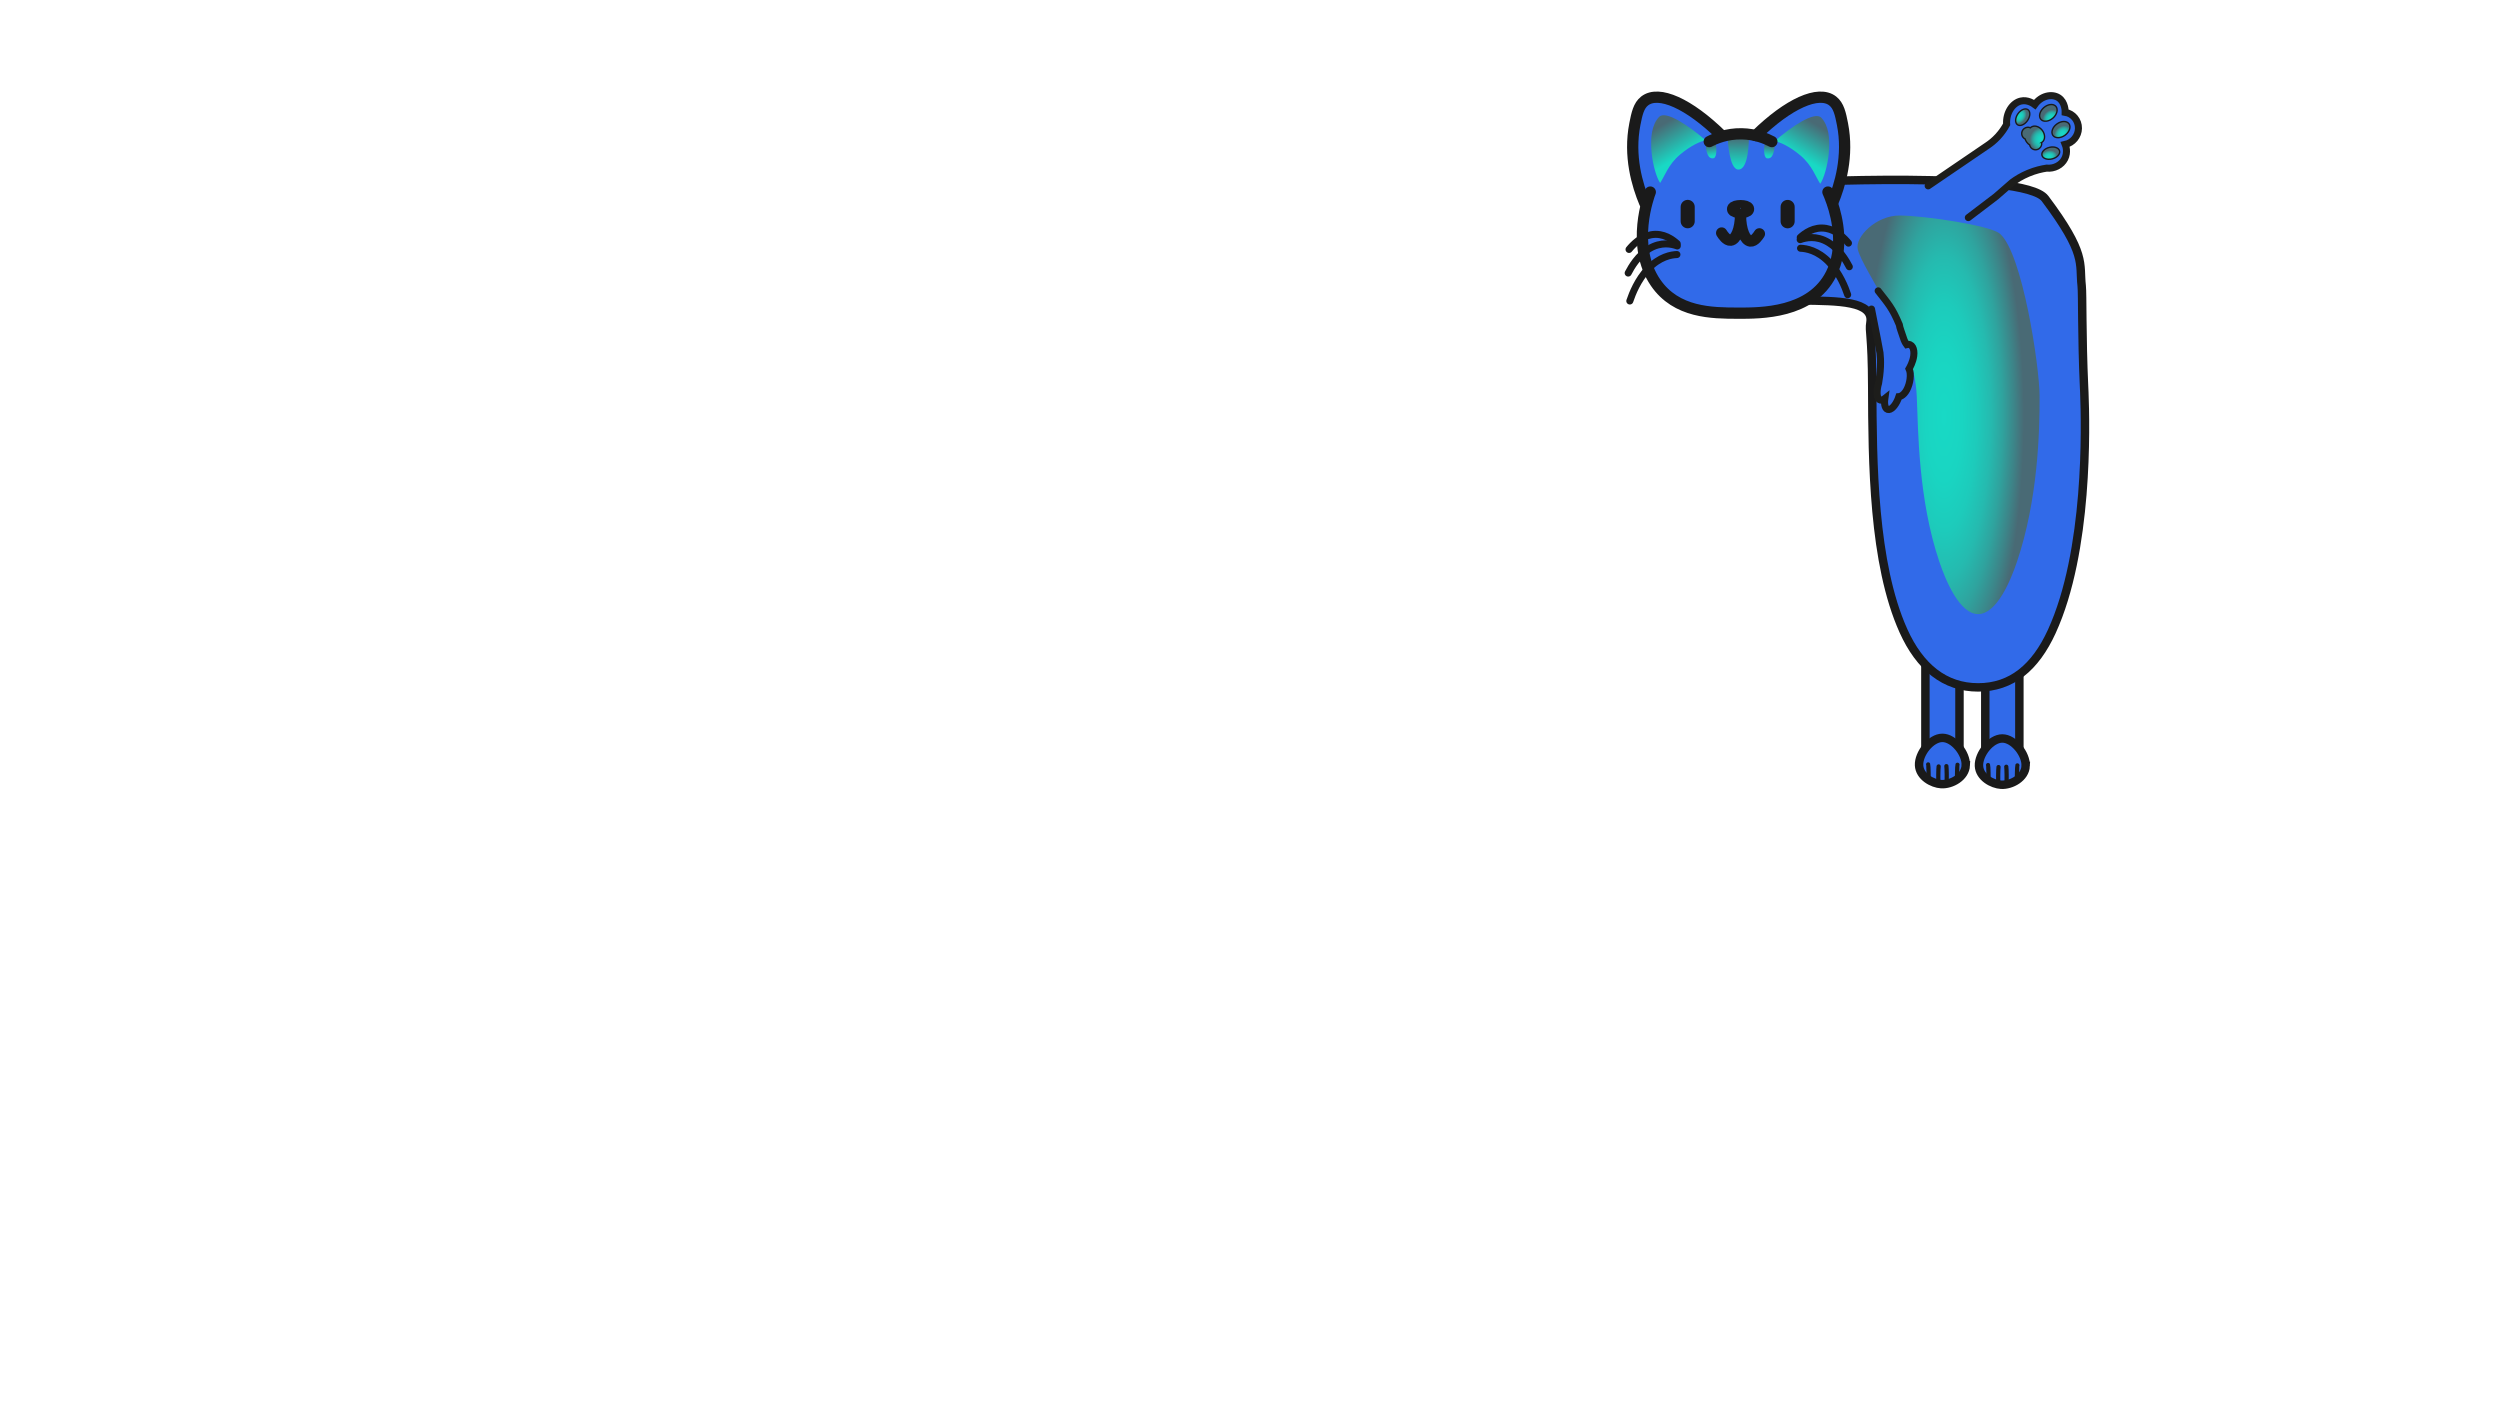
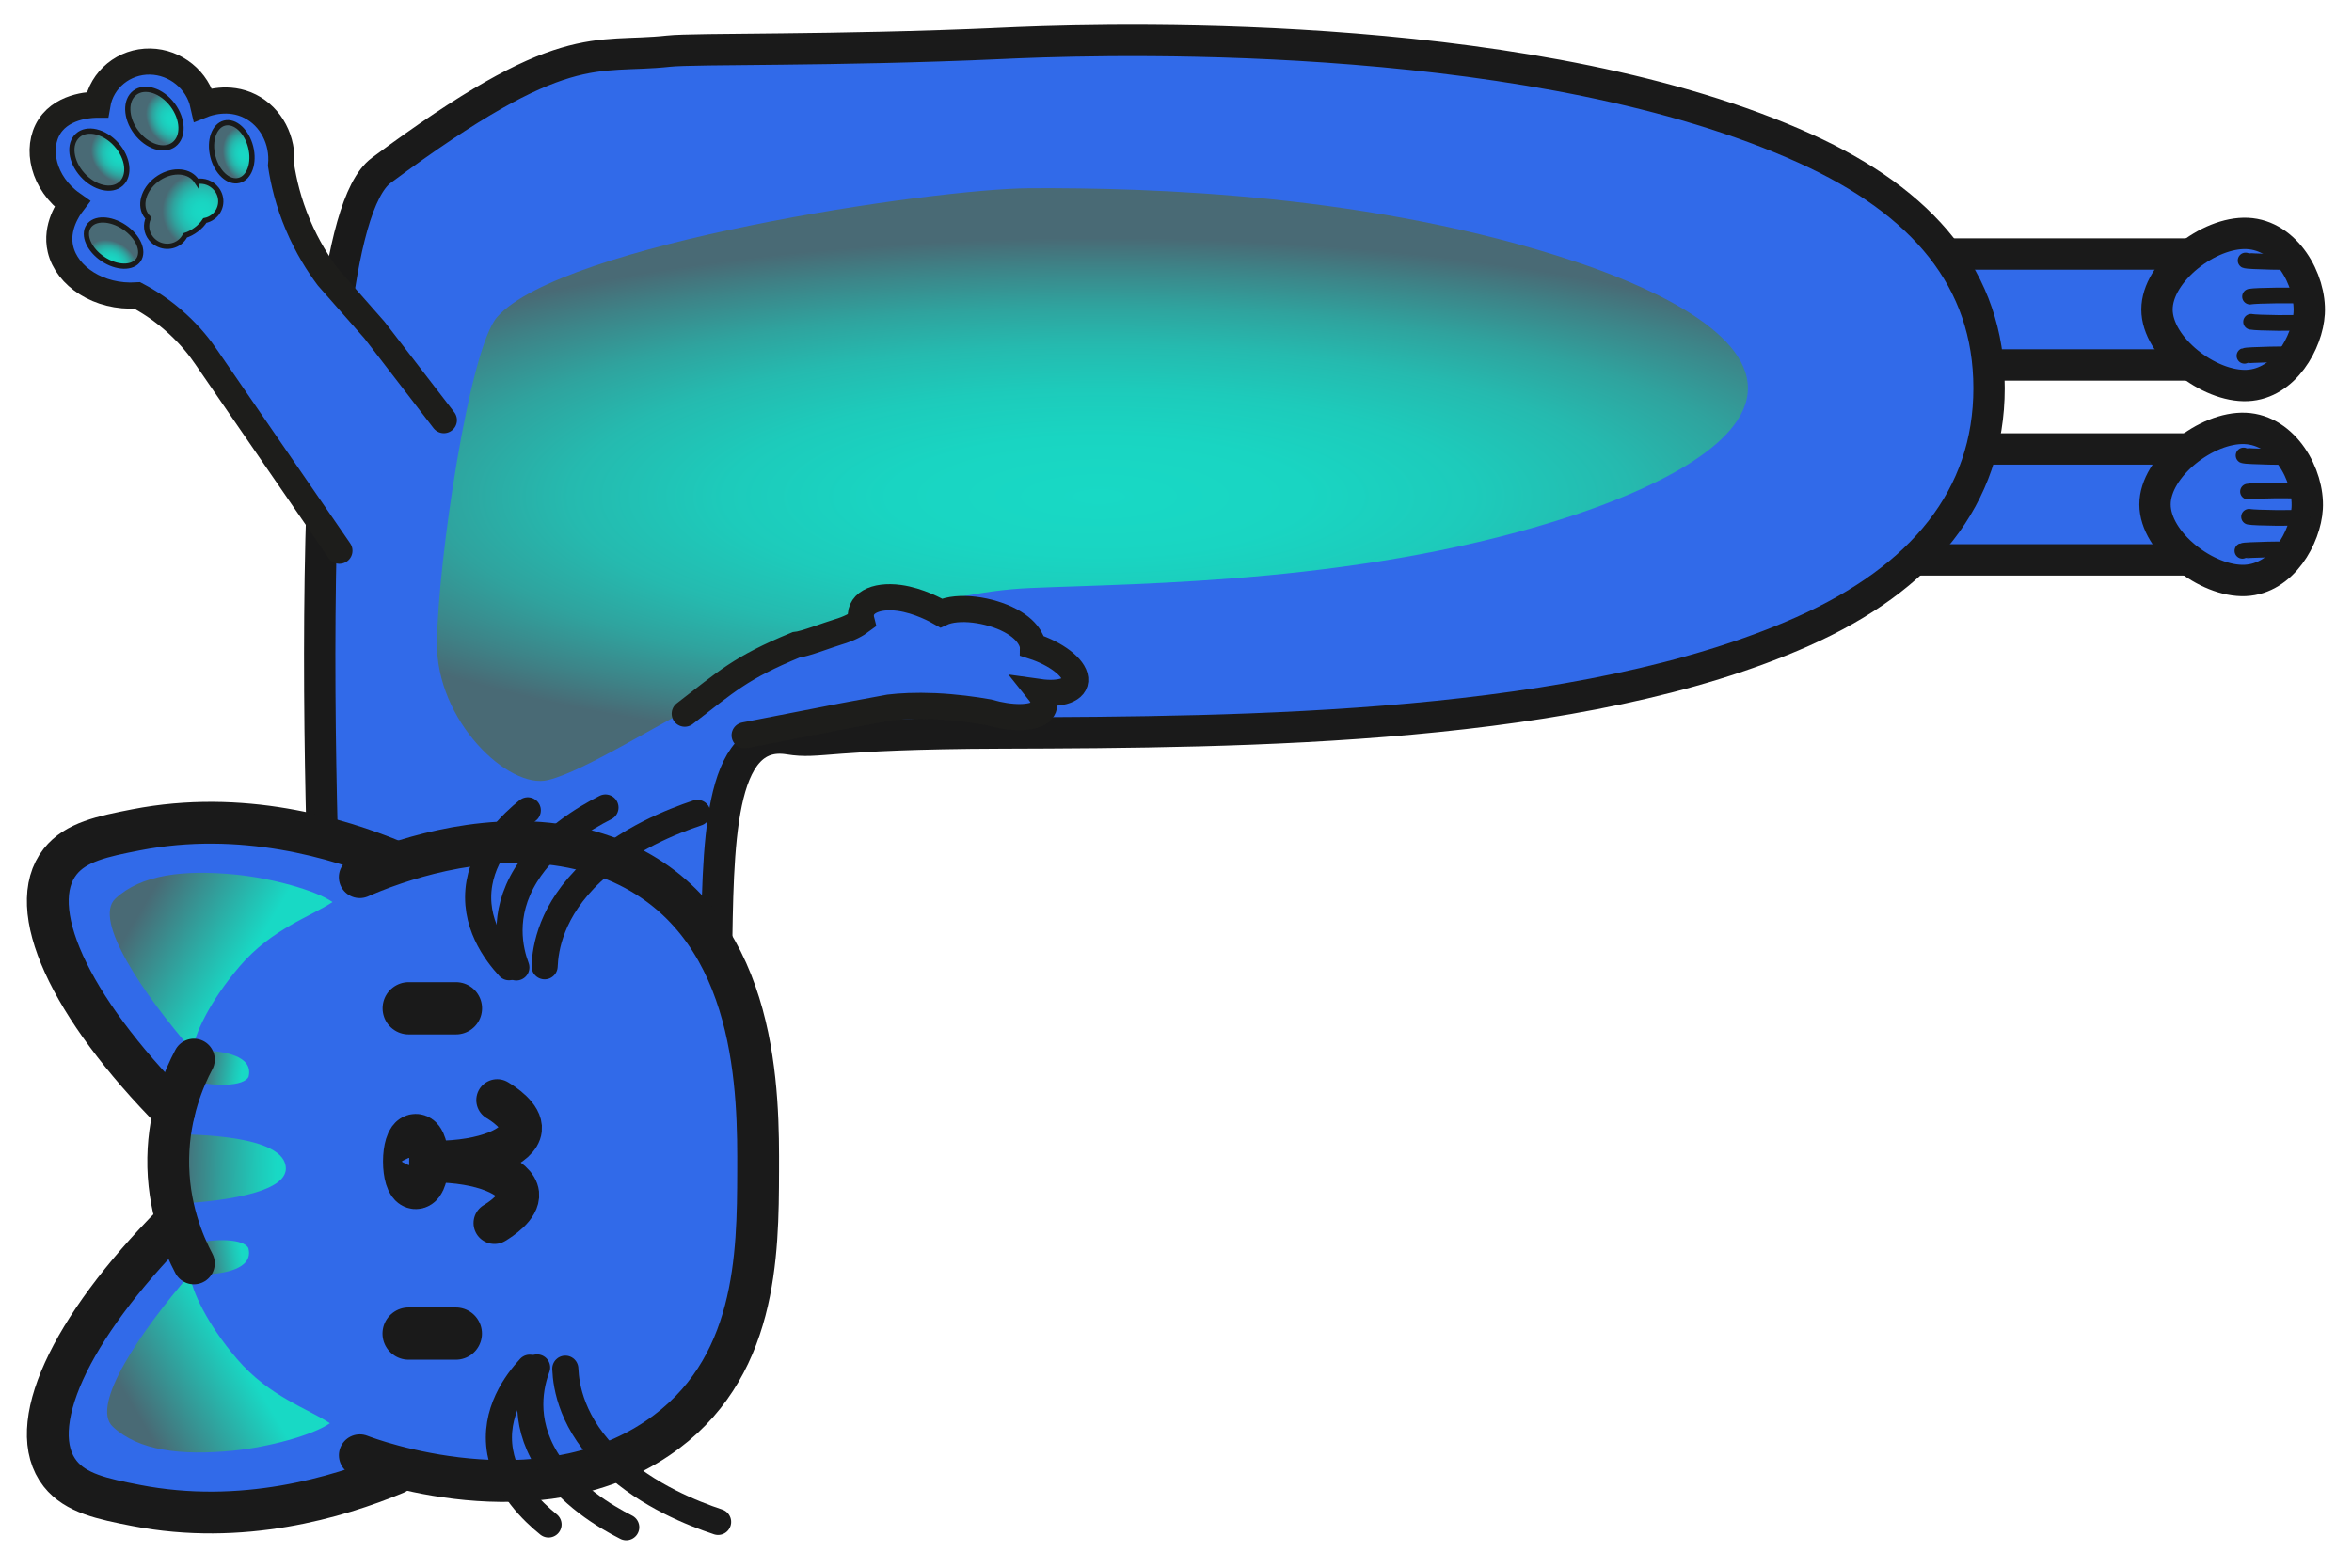
- <svg xmlns="http://www.w3.org/2000/svg" xmlns:xlink="http://www.w3.org/1999/xlink" id="L" viewBox="0 0 1774.99 1010">
+ <svg xmlns="http://www.w3.org/2000/svg" xmlns:xlink="http://www.w3.org/1999/xlink" id="Calque_1" viewBox="0 0 450 300">
  <defs>
-     <style>.cls-1{fill:url(#Dégradé_sans_nom_325-3);}.cls-1,.cls-2,.cls-3,.cls-4,.cls-5,.cls-6,.cls-7,.cls-8,.cls-9,.cls-10{stroke:#1a1a1a;}.cls-1,.cls-2,.cls-3,.cls-4,.cls-5,.cls-11,.cls-9,.cls-10{stroke-miterlimit:10;}.cls-2{fill:url(#Dégradé_sans_nom_325-2);}.cls-3{fill:url(#Dégradé_sans_nom_325-5);}.cls-4{fill:url(#Dégradé_sans_nom_325-6);}.cls-5{fill:url(#Dégradé_sans_nom_325-4);}.cls-12{fill:url(#Dégradé_sans_nom_21-2);}.cls-12,.cls-13,.cls-14,.cls-15,.cls-16,.cls-17,.cls-18{stroke-width:0px;}.cls-13{fill:url(#Dégradé_sans_nom_21-3);}.cls-14{fill:url(#Dégradé_sans_nom_22-2);}.cls-6{stroke-width:10px;}.cls-6,.cls-7,.cls-8{stroke-linejoin:round;}.cls-6,.cls-7,.cls-8,.cls-11,.cls-9{stroke-linecap:round;}.cls-6,.cls-7,.cls-11,.cls-9{fill:none;}.cls-7{stroke-width:8px;}.cls-15{fill:url(#Dégradé_sans_nom_325);}.cls-8{stroke-width:3px;}.cls-8,.cls-10,.cls-16{fill:#316ae9;}.cls-11{stroke:#1d1d1b;}.cls-11,.cls-9{stroke-width:5px;}.cls-10{stroke-width:6px;}.cls-17{fill:url(#Dégradé_sans_nom_22);}.cls-18{fill:url(#Dégradé_sans_nom_21);}</style>
-     <radialGradient id="Dégradé_sans_nom_325" cx="1640.92" cy="374.94" fx="1640.92" fy="374.94" r="103.43" gradientTransform="translate(346.45 -517.59) scale(.63 2.17)" gradientUnits="userSpaceOnUse">
+     <style>.cls-1{fill:url(#Dégradé_sans_nom_11-5);stroke-miterlimit:10;stroke-width:1px;}.cls-1,.cls-2,.cls-3,.cls-4,.cls-5,.cls-6,.cls-7,.cls-8,.cls-9,.cls-10,.cls-11{stroke:#1a1a1a;}.cls-2{fill:url(#Dégradé_sans_nom_11-4);stroke-miterlimit:10;stroke-width:1px;}.cls-3{fill:url(#Dégradé_sans_nom_11-2);stroke-miterlimit:10;stroke-width:1px;}.cls-4{fill:url(#Dégradé_sans_nom_11-3);stroke-miterlimit:10;stroke-width:1px;}.cls-5{fill:#1a1a1a;}.cls-5,.cls-7{stroke-width:10px;}.cls-5,.cls-7,.cls-8,.cls-9{stroke-linejoin:round;}.cls-5,.cls-7,.cls-8,.cls-9,.cls-12,.cls-10{stroke-linecap:round;}.cls-6{fill:url(#Dégradé_sans_nom_11-6);}.cls-6,.cls-12,.cls-10,.cls-11{stroke-miterlimit:10;}.cls-13{fill:url(#Dégradé_sans_nom_6);}.cls-13,.cls-14,.cls-15,.cls-16,.cls-17,.cls-18,.cls-19{stroke-width:0px;}.cls-14{fill:url(#Dégradé_sans_nom_5);}.cls-7,.cls-8,.cls-12,.cls-10{fill:none;}.cls-8{stroke-width:8px;}.cls-15{fill:url(#Dégradé_sans_nom_5-2);}.cls-16{fill:url(#Dégradé_sans_nom_6-2);}.cls-17{fill:url(#Dégradé_sans_nom_6-3);}.cls-9{stroke-width:3px;}.cls-9,.cls-11,.cls-18{fill:#316ae9;}.cls-12{stroke:#1d1d1b;}.cls-12,.cls-10{stroke-width:5px;}.cls-11{stroke-width:6px;}.cls-19{fill:url(#Dégradé_sans_nom_11);}</style>
+     <radialGradient id="Dégradé_sans_nom_11" cx="-199.73" cy="-26.83" fx="-199.73" fy="-26.83" r="103.43" gradientTransform="translate(158.76 -14.83) rotate(-90) scale(.55 -1.92)" gradientUnits="userSpaceOnUse">
      <stop offset="0" stop-color="#18d9c5" />
      <stop offset=".2" stop-color="#19d5c2" />
      <stop offset=".36" stop-color="#1dcbbb" />
      <stop offset=".51" stop-color="#25baaf" />
      <stop offset=".64" stop-color="#2fa39e" />
      <stop offset=".77" stop-color="#3d8488" />
      <stop offset=".87" stop-color="#496a75" />
    </radialGradient>
-     <linearGradient id="Dégradé_sans_nom_22" x1="1192.52" y1="110.81" x2="1177.24" y2="85.18" gradientUnits="userSpaceOnUse">
+     <linearGradient id="Dégradé_sans_nom_5" x1="96.42" y1="209.09" x2="82.87" y2="231.8" gradientTransform="translate(255.34 356.62) rotate(-90) scale(1 -1)" gradientUnits="userSpaceOnUse">
      <stop offset="0" stop-color="#18d9c5" />
      <stop offset=".85" stop-color="#496a75" />
    </linearGradient>
-     <linearGradient id="Dégradé_sans_nom_21" x1="1233.91" y1="118.44" x2="1234.2" y2="97.43" gradientUnits="userSpaceOnUse">
+     <linearGradient id="Dégradé_sans_nom_6" x1="132.69" y1="202.38" x2="132.95" y2="221" gradientTransform="translate(255.34 356.62) rotate(-90) scale(1 -1)" gradientUnits="userSpaceOnUse">
      <stop offset="0" stop-color="#18d9c5" />
      <stop offset=".2" stop-color="#1fc8b8" />
      <stop offset=".6" stop-color="#329c99" />
      <stop offset="1" stop-color="#496a75" />
    </linearGradient>
-     <linearGradient id="Dégradé_sans_nom_21-2" x1="1215.87" y1="110.92" x2="1214.63" y2="102.86" xlink:href="#Dégradé_sans_nom_21" />
-     <linearGradient id="Dégradé_sans_nom_22-2" x1="548.57" y1="111.38" x2="533.29" y2="85.76" gradientTransform="translate(1827.1) rotate(-180) scale(1 -1)" xlink:href="#Dégradé_sans_nom_22" />
-     <linearGradient id="Dégradé_sans_nom_21-3" x1="695.22" y1="110.96" x2="693.98" y2="102.9" gradientTransform="translate(1950.48) rotate(-180) scale(1 -1)" xlink:href="#Dégradé_sans_nom_21" />
-     <radialGradient id="Dégradé_sans_nom_325-2" cx="1239.57" cy="-160.38" fx="1239.57" fy="-160.38" r="9.62" gradientTransform="translate(1323.53 -563.74) rotate(90.17) scale(.52 .71) skewX(.13)" xlink:href="#Dégradé_sans_nom_325" />
-     <radialGradient id="Dégradé_sans_nom_325-3" cx="1008.49" cy="-258.08" fx="1008.49" fy="-258.08" r="9.62" gradientTransform="translate(1268.45 -543.18) rotate(91.25) scale(.62 .77) skewX(.8)" xlink:href="#Dégradé_sans_nom_325" />
-     <radialGradient id="Dégradé_sans_nom_325-4" cx="971.69" cy="-288.07" fx="971.69" fy="-288.07" r="9.62" gradientTransform="translate(1257.1 -510.1) rotate(91.55) scale(.62 .77) skewX(.99)" xlink:href="#Dégradé_sans_nom_325" />
-     <radialGradient id="Dégradé_sans_nom_325-5" cx="708.56" cy="-398.4" fx="708.56" fy="-398.4" r="9.62" gradientTransform="translate(1175.72 -268.64) rotate(91.91) scale(.53 .73) skewX(1.52)" xlink:href="#Dégradé_sans_nom_325" />
-     <radialGradient id="Dégradé_sans_nom_325-6" cx="1116.46" cy="-502.79" fx="1116.46" fy="-502.79" r="21.11" gradientTransform="translate(955.69 -166.35) rotate(52.61) scale(.46) skewX(.71)" xlink:href="#Dégradé_sans_nom_325" />
+     <linearGradient id="Dégradé_sans_nom_6-2" x1="116.88" y1="209.05" x2="115.78" y2="216.19" xlink:href="#Dégradé_sans_nom_6" />
+     <linearGradient id="Dégradé_sans_nom_5-2" x1="1807.28" y1="208.58" x2="1793.73" y2="231.28" gradientTransform="translate(255.34 -1622.48) rotate(90)" xlink:href="#Dégradé_sans_nom_5" />
+     <linearGradient id="Dégradé_sans_nom_6-3" x1="1951.06" y1="209.01" x2="1949.96" y2="216.16" gradientTransform="translate(255.34 -1745.86) rotate(90)" xlink:href="#Dégradé_sans_nom_6" />
+     <radialGradient id="Dégradé_sans_nom_11-2" cx="-532.1" cy="-499.51" fx="-532.1" fy="-499.51" r="9.62" gradientTransform="translate(265.76 -261.62) rotate(1.1) scale(.46 -.63) skewX(-.88)" xlink:href="#Dégradé_sans_nom_11" />
+     <radialGradient id="Dégradé_sans_nom_11-3" cx="-104.43" cy="-621.19" fx="-104.43" fy="-621.19" r="9.62" gradientTransform="translate(88.08 -387.65) rotate(2.39) scale(.55 -.68) skewX(-1.52)" xlink:href="#Dégradé_sans_nom_11" />
+     <radialGradient id="Dégradé_sans_nom_11-4" cx="1.92" cy="-672.81" fx="1.92" fy="-672.81" r="9.62" gradientTransform="translate(41.49 -432.69) rotate(2.65) scale(.55 -.68) skewX(-1.67)" xlink:href="#Dégradé_sans_nom_11" />
+     <radialGradient id="Dégradé_sans_nom_11-5" cx="384.66" cy="-861.42" fx="384.66" fy="-861.42" r="9.62" gradientTransform="translate(-124.38 -528.66) rotate(2.37) scale(.47 -.64) skewX(-1.84)" xlink:href="#Dégradé_sans_nom_11" />
+     <radialGradient id="Dégradé_sans_nom_11-6" cx="-323.83" cy="-1286.7" fx="-323.83" fy="-1286.7" r="21.11" gradientTransform="translate(-183.12 -453.27) rotate(-37.11) scale(.41 -.41) skewX(-1.28)" xlink:href="#Dégradé_sans_nom_11" />
  </defs>
-   <rect class="cls-10" x="1367.02" y="432.63" width="24.2" height="116.8" />
-   <path class="cls-10" d="m1395.7,543.35c-.38,8.44-10.16,13.8-17.43,13.38-6.26-.36-15.37-5.27-15.74-13.38-.38-8.27,8.34-19.48,16.58-19.47,8.21.01,16.96,11.15,16.58,19.47Z" />
-   <path class="cls-8" d="m1368.99,542.74c.23.49.44,10.61.28,11.04" />
-   <path class="cls-8" d="m1389.8,542.99c-.23.49-.44,10.61-.28,11.04" />
-   <path class="cls-8" d="m1381.92,543.95c.26,1.25.35,10.28.13,11.48" />
-   <path class="cls-8" d="m1376.43,544.17c-.26,1.25-.35,10.28-.13,11.48" />
-   <rect class="cls-10" x="1409.54" y="433.07" width="24.2" height="116.8" />
-   <path class="cls-10" d="m1438.23,543.78c-.38,8.44-10.16,13.8-17.43,13.38-6.26-.36-15.37-5.27-15.74-13.38-.38-8.27,8.34-19.48,16.58-19.47,8.21.01,16.96,11.15,16.58,19.47Z" />
-   <path class="cls-8" d="m1411.53,543.18c.23.49.44,10.61.28,11.04" />
-   <path class="cls-8" d="m1432.33,543.43c-.23.49-.44,10.61-.28,11.04" />
-   <path class="cls-8" d="m1424.45,544.39c.26,1.25.35,10.28.13,11.48" />
-   <path class="cls-8" d="m1418.95,544.61c-.26,1.25-.35,10.28-.13,11.48" />
-   <path class="cls-10" d="m1479.69,274.84c.08,1.68.14,3.18.16,3.72.97,23.98,2.99,112.87-23.1,169.81-11.68,25.49-28.56,39.68-52.27,39.68s-41.44-14.39-53.06-40.22c-21.56-47.94-21.98-119.97-22.15-173-.12-38.24-2.39-39.02-1.28-45.84,5.04-30.93-104.1.82-88-35,11.86-26.38,13.74-63.24,23-64,7.97-.65,174-9,189,11,29.67,39.56,24.22,45.86,26,62,.63,5.67.04,35.38,1.69,71.84Z" />
-   <path class="cls-15" d="m1404.49,436c-13.06,0-22.88-23.31-27.58-37.2-15.05-44.56-14.97-93.48-16.03-117.77-1.88-43.02-37.88-88.02-41.88-104.02-2.13-8.52,12.89-24.2,30-24,17.74.21,64.11,6.98,71,13,15.97,13.96,27.99,93.9,28.09,115.02.13,26.17-1.26,74.05-16.03,117.77-4.69,13.89-14.52,37.2-27.58,37.2Z" />
-   <polygon class="cls-16" points="1168.56 146.9 1157.9 106.48 1166.07 73.22 1177.83 69 1205.79 81.98 1223.81 100.53 1168.56 146.9" />
-   <polygon class="cls-16" points="1300.59 148.03 1311.25 107.6 1303.08 74.34 1291.32 70.12 1263.36 83.1 1245.34 101.65 1300.59 148.03" />
-   <path class="cls-16" d="m1305.05,160.83c.13,1.15,2.63,25.7-12.36,44.23-14.6,18.06-36.16,18.45-56.91,18.84-18.85.35-34.66.64-49.05-11.88-13.43-11.68-22.88-32.15-20.22-51.19,1.38-9.83,5.92-20.18,12.36-31.53,5.49-9.69,7.74-14.46,14.41-20.27,13.64-11.88,31.14-11.18,42.5-11.26,11.37-.08,27.7-.2,41.93,11.67,8.55,7.13,12.65,17.82,16.85,25.8,4.32,8.21,9.21,14.58,10.48,25.59Z" />
-   <path class="cls-17" d="m1211.17,99.71c-12.41-10.64-28.58-21.59-33.23-16.69-5.24,5.53-6.36,14.74-5.24,26,.76,7.58,3.37,17.2,5.99,20.88,3.18-4.71,5.8-13.1,14.04-20.07,7.63-6.45,14.86-9.77,18.44-10.14Z" />
-   <path class="cls-18" d="m1226.61,97.97c.17,1.71,1.12,22.33,7.58,22.42,7.58.1,7.38-20.99,7.58-22.63" />
-   <path class="cls-12" d="m1211.17,102.98c.09,3.58,1.03,10.54,5.71,9.32,2.06-1.02,2.17-7.18.94-11.88" />
-   <path class="cls-14" d="m1259.89,100.28c12.41-10.64,28.58-21.59,33.23-16.69,5.24,5.53,6.36,14.74,5.24,26-.76,7.58-3.37,17.2-5.99,20.88-3.18-4.71-5.8-13.1-14.04-20.07-7.63-6.45-14.86-9.77-18.44-10.14Z" />
-   <path class="cls-13" d="m1259.96,103.02c-.09,3.58-1.03,10.54-5.71,9.32-2.06-1.02-2.17-7.18-.94-11.88" />
-   <path class="cls-7" d="m1171.7,136.36c-.91,2.33-14.26,37.98,3.74,64.29,14.74,21.54,40.1,21.64,58.22,21.7,16.58.06,52.3.2,66.46-27.85,9.25-18.31,4.53-39.18.7-50.47-1.29-3.8-2.48-6.51-3-7.68" />
-   <path class="cls-7" d="m1246.55,96.25c23.24-22.78,44.67-32.37,54.66-24.57,4.29,3.35,5.51,9.16,6.93,16.38,4.48,22.79-1.69,43.39-6.98,56" />
-   <path class="cls-7" d="m1222.35,96.25c-23.24-22.78-44.67-32.37-54.66-24.57-4.29,3.35-5.51,9.16-6.93,16.38-4.48,22.79,1.69,43.39,6.98,56" />
-   <path class="cls-7" d="m1213.56,100.53c4.14-2.17,12.31-5.71,23.03-5.53,9.85.17,17.37,3.4,21.43,5.53" />
-   <ellipse class="cls-6" cx="1235.79" cy="148.44" rx="4.68" ry="1.43" />
-   <path class="cls-7" d="m1235.79,152.07c0,10.86-3.4,18.08-7.02,18.48-2.94.32-5.66-3.92-6.41-5.13" />
-   <path class="cls-7" d="m1235.75,152.67c0,10.86,3.4,18.08,7.02,18.48,2.94.32,5.66-3.92,6.41-5.13" />
-   <line class="cls-6" x1="1198.25" y1="146.9" x2="1198.25" y2="157.08" />
-   <line class="cls-6" x1="1269.21" y1="146.92" x2="1269.21" y2="157.11" />
-   <path class="cls-9" d="m1156.61,177.1c2.78-3.4,8.27-9.12,15.8-10.44,8.69-1.53,15.38,3.62,18.4,6.38" />
-   <path class="cls-9" d="m1156,193.86c2.33-4.53,7.11-12.51,14.71-17.16,8.78-5.37,16.57-3.4,20.15-2.08" />
-   <path class="cls-9" d="m1157.17,213.7c1.81-5.39,5.7-15.16,12.93-22.8,8.35-8.82,16.64-10.02,20.5-10.18" />
-   <path class="cls-9" d="m1312.39,172.62c-2.78-3.4-8.28-9.12-15.81-10.44-8.7-1.53-15.39,3.62-18.41,6.38" />
-   <path class="cls-9" d="m1313,189.38c-2.33-4.53-7.11-12.51-14.72-17.16-8.78-5.37-16.58-3.4-20.16-2.08" />
-   <path class="cls-9" d="m1311.83,209.23c-1.81-5.39-5.7-15.16-12.94-22.8-8.36-8.82-16.65-10.02-20.52-10.18" />
-   <path class="cls-16" d="m1335,205c-1.26,8.27-5.96,14.75-6.24,14.43,2.19,10.72,3.94,20.01,5.43,27.64.59,3.03,1.54,7.84.91,15.67-.3,3.76-.87,7.06-1.3,9.26-1.68,6.04-1.39,11.02.45,12.22,1.42.93,3.33-.68,3.95-1.24-.51,6.43,1.85,9.33,4.67,7.45,1.94-1.29,3.99-4.77,5.35-8.8.34.01,2.84.02,5.05-3.59,2.5-4.09,3.89-11.58,2.16-16.2.86-1.33,2.59-4.26,3.27-7.62,1.06-5.25-.75-9.96-4.96-9.56-.64-1.09-1.55-2.89-2.33-5.57-1.14-3.88-4.26-7.3-4.41-9.09-.55-6.7-6-13-12-25Z" />
-   <path class="cls-11" d="m1328.76,219.43l4.22,21.4,1.83,9.8c.28,2.37.48,5.65.3,9.86-.2,4.41-.76,8.44-1.31,11.52-1.45,4.95-1.41,9.44.05,11.25,1.52,1.88,3.95.05,4.35-.27-.68,4.77.56,8.03,2.92,7.8,2.43-.24,5.45-4.11,7.09-9.15.2-.01,3.13-.31,5.57-4.84,2.4-4.46,3.39-11.28,1.64-14.95.52-.9,2.72-4.79,3.31-9.06.72-5.23-1.24-9.1-5-8.13-.77-1.02-1.7-2.62-2.43-5.08-.66-2.21-2.66-7.24-2.81-9.08-5-12-8-15-15-24" />
-   <path class="cls-16" d="m1369,131.96c9.29-1.84,29.41,22.19,29,23.04,12.63-11.43,17.51-14,26.5-21.97,3.56-3.16,9.23-8.21,18.12-11.31,4.27-1.49,7.97-2.08,10.43-2.34,6.67.43,12.43-3.15,14.09-8.21,1.28-3.9-.27-7.47-.82-8.61,7.3-2.56,10.99-9.81,9.26-15.37-1.19-3.82-4.86-6.64-9.28-7.49.07-.81.45-6.71-3.36-9.82-4.31-3.51-12.7-2.42-18.26,4.36-1.39-1.25-4.49-3.62-8.25-3.26-5.86.56-11.54,7.58-11.73,17.3-1.35,2.15-3.55,5.34-6.75,8.76-4.62,4.95-8.93,7.82-11,9.2-7.78,5.2-20.91,14.21-37.95,25.7Z" />
-   <ellipse class="cls-2" cx="1436.08" cy="83.17" rx="6.51" ry="4.17" transform="translate(555.56 1220.68) rotate(-55.57)" />
-   <ellipse class="cls-1" cx="1454.37" cy="80.19" rx="7.05" ry="4.93" transform="translate(304.72 974.57) rotate(-41.04)" />
-   <ellipse class="cls-5" cx="1463.29" cy="92.03" rx="7.04" ry="4.93" transform="translate(226.04 878.74) rotate(-36.05)" />
-   <ellipse class="cls-3" cx="1456.02" cy="108.65" rx="6.45" ry="4.21" transform="translate(16 349.77) rotate(-13.77)" />
-   <path class="cls-4" d="m1449.56,101.18c.14-.09.28-.18.42-.29,2.21-1.73,2.21-5.49,0-8.39-2.22-2.9-5.8-3.84-8.01-2.11-.13.11-.26.22-.38.34-1.41-.64-3.13-.48-4.46.56-1.91,1.5-2.28,4.25-.83,6.15.41.54.93.95,1.5,1.23.23.76.66,1.59,1.27,2.39s1.3,1.43,1.97,1.85c.13.63.39,1.24.8,1.77,1.45,1.9,4.18,2.23,6.08.73,1.33-1.04,1.91-2.69,1.65-4.23Z" />
-   <path class="cls-11" d="m1397.5,154.5l19.65-14.97,11.52-10.04c2.76-2.04,6.56-4.44,11.36-6.46,5.03-2.12,9.57-3.13,13.02-3.65,5.46.53,10.62-2.18,12.91-6.69,2.39-4.7.66-9.35.35-10.12,5.37-1.18,9.3-6,9.39-11.45.1-5.61-3.89-10.47-9.42-11.4.01-.46.12-7.21-4.71-10.32-4.75-3.06-12.43-1.41-16.9,4.86-.95-.71-5.08-3.63-9.89-2.51-5.89,1.36-10.63,8.24-10.09,16.55-1.29,2.42-3.26,5.54-6.2,8.7-2.63,2.84-5.26,4.88-7.38,6.29-14.04,9.56-28.08,19.12-42.12,28.67" />
+   <rect class="cls-11" x="331.44" y="85.91" width="103.52" height="21.23" />
+   <path class="cls-11" d="m429.57,81.98c7.48.33,12.23,8.91,11.86,15.29-.32,5.49-4.67,13.48-11.86,13.81-7.33.33-17.27-7.32-17.26-14.55,0-7.2,9.88-14.88,17.26-14.55h0Z" />
+   <path class="cls-9" d="m429.03,105.41c.43-.2,9.4-.39,9.79-.25" />
+   <path class="cls-9" d="m429.25,87.16c.43.2,9.4.39,9.79.25" />
+   <path class="cls-9" d="m430.1,94.07c1.11-.23,9.11-.31,10.18-.11" />
+   <path class="cls-9" d="m430.3,98.89c1.11.23,9.11.31,10.18.11" />
+   <rect class="cls-11" x="331.83" y="48.61" width="103.52" height="21.23" />
+   <path class="cls-11" d="m429.95,44.67c7.48.33,12.23,8.91,11.86,15.29-.32,5.49-4.67,13.48-11.86,13.81-7.33.33-17.27-7.32-17.26-14.55,0-7.2,9.88-14.88,17.26-14.55h0Z" />
+   <path class="cls-9" d="m429.42,68.09c.43-.2,9.4-.39,9.79-.25" />
+   <path class="cls-9" d="m429.64,49.85c.43.2,9.4.39,9.79.25" />
+   <path class="cls-9" d="m430.49,56.76c1.11-.23,9.11-.31,10.18-.11" />
+   <path class="cls-9" d="m430.69,61.58c1.11.23,9.11.31,10.18.11" />
+   <path class="cls-11" d="m191.58,8.3c1.49-.07,2.82-.12,3.3-.14,21.25-.85,100.04-2.62,150.51,20.27,22.59,10.25,35.17,25.05,35.17,45.86s-12.75,36.35-35.65,46.55c-42.49,18.91-106.33,19.28-153.34,19.43-33.89.11-34.58,2.1-40.63,1.12-27.41-4.42.73,91.32-31.02,77.2-23.38-10.4-56.05-12.05-56.73-20.18-.58-6.99-7.98-152.65,9.75-165.8C108.01,6.57,113.59,11.35,127.9,9.79c5.03-.55,31.36-.04,63.67-1.48h0Z" />
+   <path class="cls-19" d="m334.42,74.27c0,11.46-20.66,20.07-32.97,24.2-39.49,13.2-82.85,13.13-104.38,14.06-38.13,1.65-78.01,33.23-92.2,36.74-7.55,1.87-21.45-11.31-21.27-26.32.19-15.56,6.19-56.24,11.52-62.29,12.37-14.01,83.23-24.55,101.95-24.64,23.2-.11,65.63,1.11,104.38,14.06,12.31,4.11,32.97,12.74,32.97,24.2h0Z" />
+   <polygon class="cls-18" points="78.18 281.25 42.36 290.6 12.88 283.43 9.14 273.11 20.64 248.58 37.09 232.78 78.18 281.25" />
+   <polygon class="cls-18" points="79.19 165.42 43.35 156.07 13.87 163.23 10.13 173.55 21.64 198.08 38.08 213.89 79.19 165.42" />
+   <path class="cls-18" d="m90.53,161.51c1.02-.11,22.78-2.31,39.2,10.84,16.01,12.81,16.35,31.72,16.7,49.93.31,16.54.57,30.41-10.53,43.03-10.35,11.78-28.5,20.07-45.37,17.74-8.71-1.21-17.89-5.19-27.95-10.84-8.59-4.82-12.82-6.79-17.97-12.64-10.53-11.97-9.91-27.32-9.98-37.28-.07-9.97-.18-24.3,10.34-36.78,6.32-7.5,15.79-11.1,22.87-14.78,7.28-3.79,12.92-8.08,22.68-9.19h0Z" />
+   <path class="cls-14" d="m36.36,243.86c-9.43,10.89-19.14,25.07-14.79,29.15,4.9,4.6,13.06,5.58,23.04,4.6,6.72-.67,15.24-2.96,18.51-5.25-4.17-2.79-11.61-5.09-17.79-12.32-5.72-6.69-8.66-13.04-8.99-16.18h.02Z" />
+   <path class="cls-13" d="m34.82,230.32c1.52-.15,19.79-.98,19.87-6.65.09-6.65-18.6-6.47-20.06-6.65" />
+   <path class="cls-16" d="m39.26,243.86c3.17-.08,9.34-.9,8.26-5.01-.9-1.81-6.36-1.9-10.53-.82" />
+   <path class="cls-15" d="m36.86,201.12c-9.43-10.89-19.14-25.07-14.79-29.15,4.9-4.6,13.06-5.58,23.04-4.6,6.72.67,15.24,2.96,18.51,5.25-4.17,2.79-11.61,5.09-17.79,12.32-5.72,6.69-8.66,13.04-8.99,16.18h.02Z" />
+   <path class="cls-17" d="m39.29,201.06c3.17.08,9.34.9,8.26,5.01-.9,1.81-6.36,1.9-10.53.82" />
+   <path class="cls-8" d="m68.84,278.49c2.07.8,33.66,12.51,56.98-3.28,19.09-12.93,19.18-35.18,19.23-51.07.05-14.55.18-45.88-24.68-58.3-16.23-8.11-34.73-3.97-44.73-.61-3.37,1.13-5.77,2.18-6.81,2.63" />
+   <path class="cls-8" d="m33.29,212.83c-20.19-20.39-28.69-39.19-21.78-47.95,2.97-3.76,8.12-4.83,14.52-6.08,20.2-3.93,38.46,1.48,49.63,6.12" />
+   <path class="cls-8" d="m33.29,234.06c-20.19,20.39-28.69,39.19-21.78,47.95,2.97,3.76,8.12,4.83,14.52,6.08,20.2,3.93,38.46-1.48,49.63-6.12" />
+   <path class="cls-8" d="m37.09,241.77c-1.92-3.63-5.06-10.8-4.9-20.2.15-8.64,3.01-15.24,4.9-18.8" />
+   <ellipse class="cls-5" cx="79.55" cy="222.27" rx="1.27" ry="4.11" />
+   <path class="cls-8" d="m82.77,222.27c9.63,0,16.02,2.98,16.38,6.16.28,2.58-3.47,4.97-4.55,5.62" />
+   <path class="cls-8" d="m83.3,222.3c9.63,0,16.02-2.98,16.38-6.16.28-2.58-3.47-4.97-4.55-5.62" />
+   <line class="cls-7" x1="78.18" y1="255.2" x2="87.21" y2="255.2" />
+   <line class="cls-7" x1="78.2" y1="192.95" x2="87.23" y2="192.95" />
+   <path class="cls-10" d="m104.95,291.73c-3.01-2.44-8.08-7.26-9.25-13.86-1.36-7.62,3.21-13.49,5.65-16.14" />
+   <path class="cls-10" d="m119.81,292.26c-4.02-2.04-11.09-6.24-15.21-12.9-4.76-7.7-3.01-14.54-1.84-17.68" />
+   <path class="cls-10" d="m137.39,291.24c-4.78-1.59-13.44-5-20.21-11.34-7.82-7.33-8.88-14.6-9.02-17.98" />
+   <path class="cls-10" d="m100.98,155.07c-3.01,2.44-8.08,7.26-9.25,13.87-1.36,7.63,3.21,13.5,5.65,16.15" />
+   <path class="cls-10" d="m115.84,154.53c-4.02,2.04-11.09,6.24-15.21,12.91-4.76,7.7-3.01,14.55-1.84,17.69" />
+   <path class="cls-10" d="m133.43,155.56c-4.78,1.59-13.44,5-20.21,11.35-7.82,7.33-8.88,14.61-9.02,18" />
+   <path class="cls-18" d="m129.68,135.23c7.33,1.11,13.07,5.23,12.79,5.47,9.5-1.92,17.74-3.46,24.5-4.76,2.69-.52,6.95-1.35,13.89-.8,3.33.26,6.26.76,8.21,1.14,5.35,1.47,9.77,1.22,10.83-.39.82-1.25-.6-2.92-1.1-3.47,5.7.45,8.27-1.62,6.6-4.1-1.14-1.7-4.23-3.5-7.8-4.69,0-.3.02-2.49-3.18-4.43-3.63-2.19-10.26-3.41-14.36-1.89-1.18-.75-3.78-2.27-6.75-2.87-4.65-.93-8.83.66-8.47,4.35-.97.56-2.56,1.36-4.94,2.04-3.44,1-6.47,3.74-8.06,3.87-5.94.48-11.52,5.26-22.16,10.53h0Z" />
+   <path class="cls-12" d="m142.47,140.71l18.97-3.7,8.69-1.61c2.1-.25,5.01-.42,8.74-.26,3.91.18,7.48.67,10.21,1.15,4.39,1.27,8.37,1.24,9.97-.04,1.67-1.33.04-3.47-.24-3.82,4.23.6,7.12-.49,6.91-2.56-.21-2.13-3.64-4.78-8.11-6.22,0-.18-.27-2.75-4.29-4.89-3.95-2.11-10-2.97-13.25-1.44-.8-.46-4.25-2.39-8.03-2.9-4.64-.63-8.07,1.09-7.21,4.39-.9.68-2.32,1.49-4.5,2.13-1.96.58-6.42,2.33-8.05,2.47-10.64,4.39-13.29,7.02-21.27,13.16" />
+   <path class="cls-18" d="m64.94,105.4c-1.63-8.15,19.67-25.8,20.42-25.44-10.13-11.08-12.41-15.36-19.47-23.25-2.8-3.12-7.28-8.1-10.02-15.9-1.32-3.75-1.84-6.99-2.07-9.15.38-5.85-2.79-10.9-7.28-12.36-3.46-1.12-6.62.24-7.63.72-2.27-6.4-8.69-9.64-13.62-8.12-3.39,1.04-5.89,4.26-6.64,8.14-.72-.06-5.95-.39-8.7,2.95-3.11,3.78-2.14,11.14,3.86,16.02-1.11,1.22-3.21,3.94-2.89,7.24.5,5.14,6.72,10.12,15.33,10.29,1.91,1.18,4.73,3.11,7.76,5.92,4.39,4.05,6.93,7.83,8.15,9.65,4.61,6.83,12.59,18.34,22.78,33.29h.02Z" />
+   <ellipse class="cls-3" cx="21.73" cy="46.52" rx="3.67" ry="5.75" transform="translate(-29.02 38.71) rotate(-56.22)" />
+   <ellipse class="cls-4" cx="19.01" cy="30.55" rx="4.35" ry="6.21" transform="translate(-15.54 20.5) rotate(-41.89)" />
+   <ellipse class="cls-2" cx="29.54" cy="22.7" rx="4.35" ry="6.2" transform="translate(-7.71 22.27) rotate(-36.88)" />
+   <ellipse class="cls-1" cx="44.35" cy="29.05" rx="3.73" ry="5.66" transform="translate(-5.75 11.69) rotate(-14.12)" />
+   <path class="cls-6" d="m37.66,34.73c-.08-.12-.16-.25-.26-.37-1.53-1.94-4.87-1.94-7.44,0-2.57,1.95-3.4,5.09-1.87,7.03.1.11.19.23.3.33-.57,1.24-.43,2.75.5,3.91,1.33,1.68,3.77,2,5.45.73.48-.36.84-.82,1.09-1.32.67-.2,1.41-.58,2.12-1.11s1.27-1.14,1.64-1.73c.56-.11,1.1-.34,1.57-.7,1.68-1.27,1.98-3.67.65-5.33-.92-1.17-2.38-1.68-3.75-1.45h0Z" />
+   <path class="cls-12" d="m84.92,80.4l-13.27-17.24-8.9-10.11c-1.81-2.42-3.94-5.75-5.73-9.97-1.88-4.41-2.77-8.4-3.24-11.42.47-4.79-1.93-9.32-5.93-11.33-4.17-2.1-8.29-.58-8.97-.31-1.05-4.71-5.32-8.16-10.15-8.24-4.97-.09-9.28,3.41-10.1,8.26-.41,0-6.39-.11-9.15,4.13-2.71,4.17-1.25,10.9,4.31,14.83-.63.83-3.22,4.46-2.22,8.68,1.21,5.17,7.3,9.33,14.67,8.85,2.14,1.13,4.91,2.86,7.71,5.44,2.52,2.31,4.33,4.61,5.58,6.47,8.47,12.32,16.95,24.63,25.41,36.95" />
</svg>
